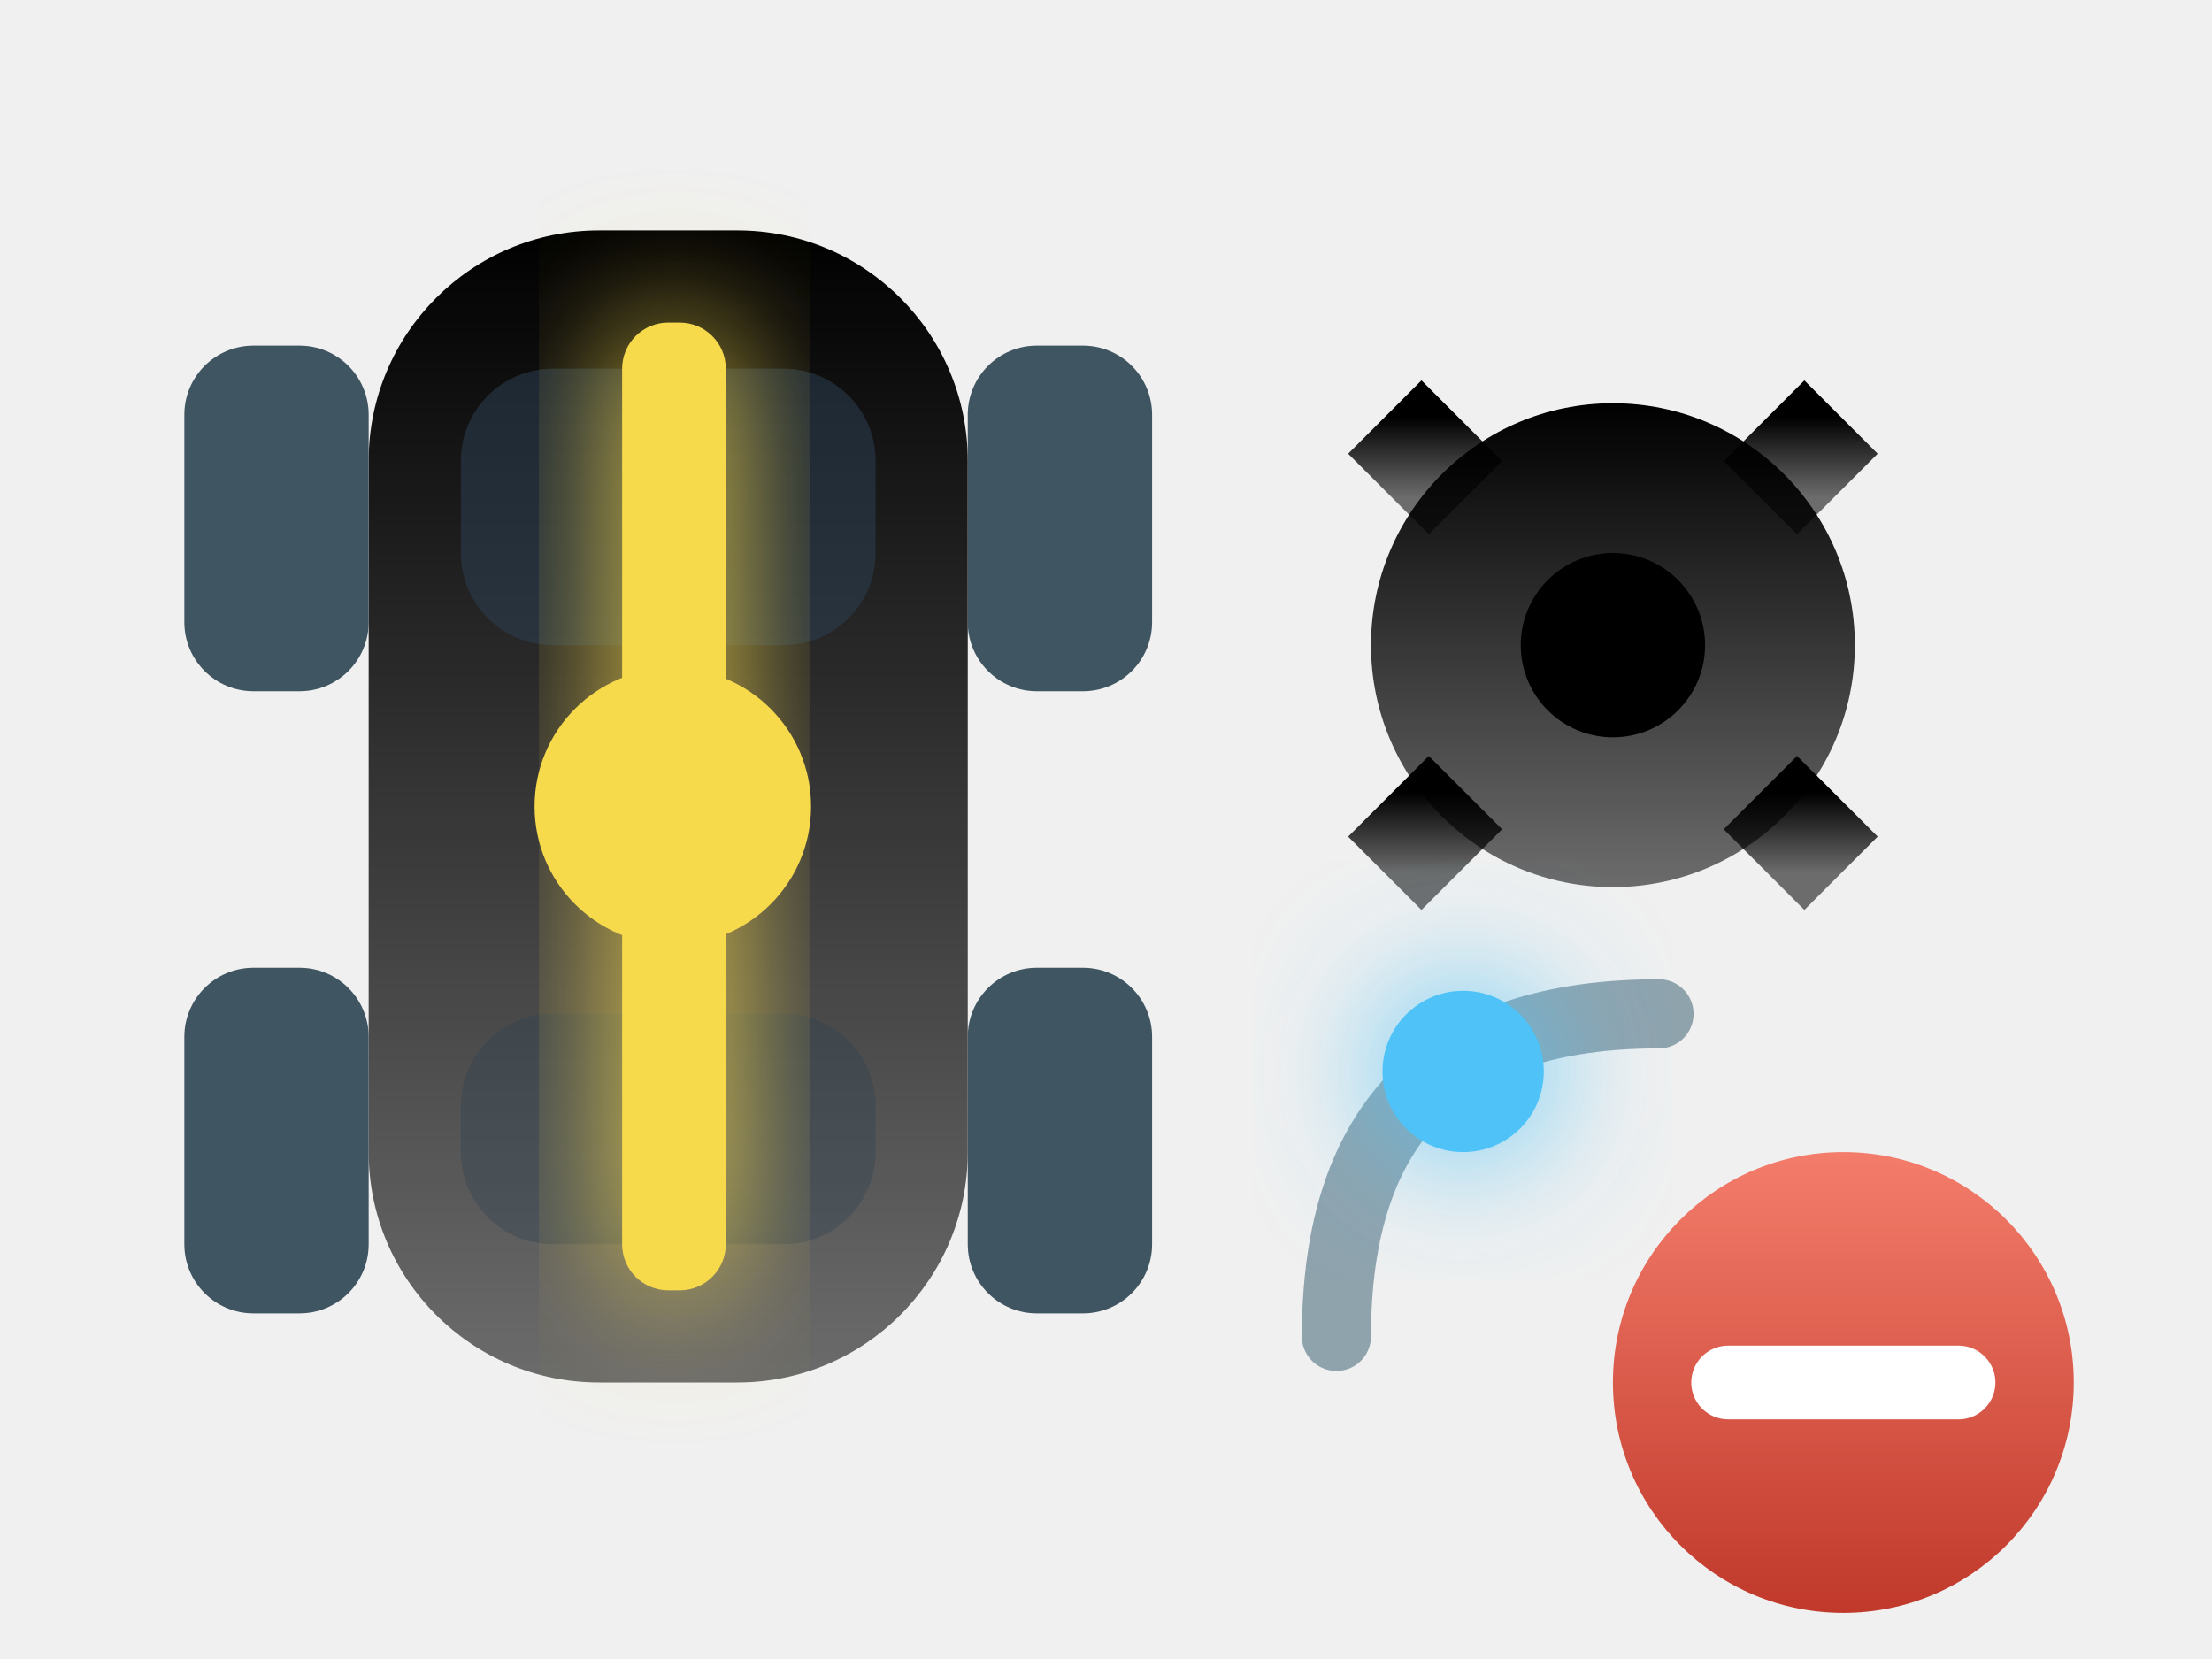
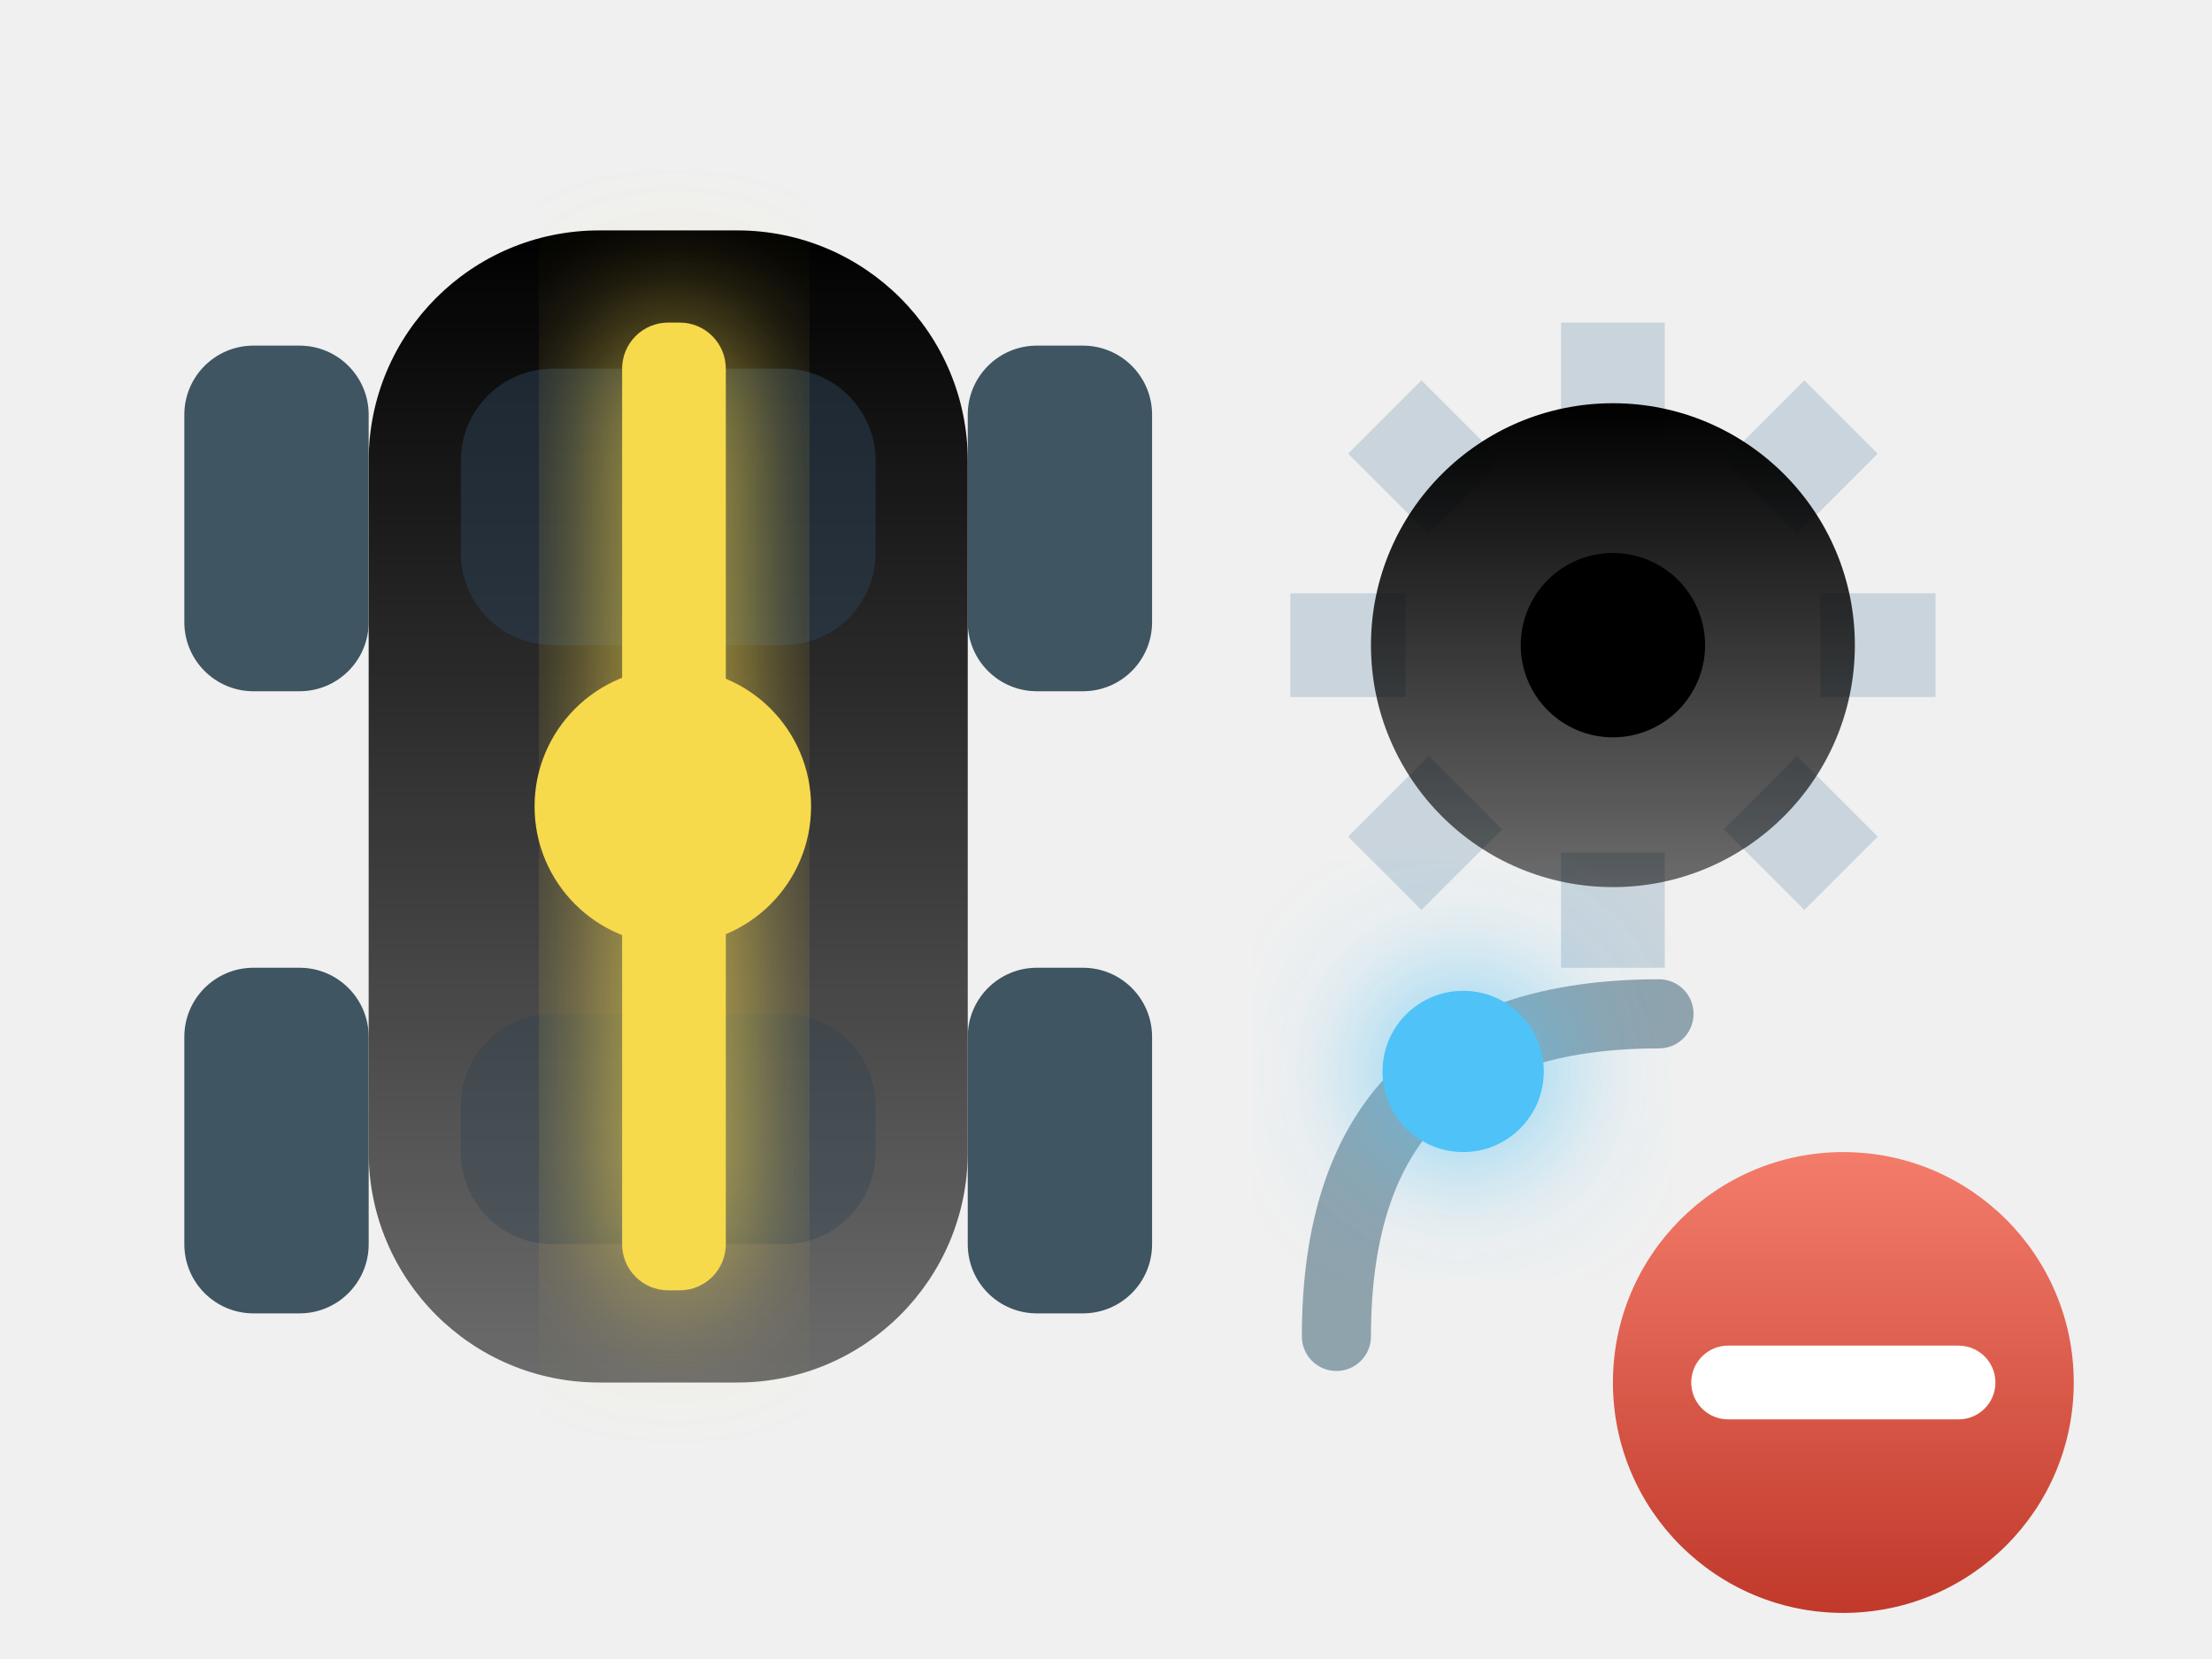
<svg xmlns="http://www.w3.org/2000/svg" viewBox="0 0 96 72">
  <defs>
    <linearGradient id="mtl" x1="0" y1="0" x2="0" y2="1">
      <stop stop-color="{{graphic1Color}}" />
      <stop offset="1" stop-color="{{graphic1Color}}" stop-opacity="0.55" />
    </linearGradient>
    <filter id="glow" x="-80%" y="-80%" width="260%" height="260%">
      <feGaussianBlur stdDeviation="3" />
    </filter>
    <linearGradient id="minusG" x1="0" y1="0" x2="0" y2="1">
      <stop stop-color="#f47c6a" />
      <stop offset="1" stop-color="#c0392b" />
    </linearGradient>
  </defs>
  <rect x="16" y="10" width="26" height="50" rx="10" fill="url(#mtl)" />
  <rect x="20" y="16" width="18" height="12" rx="4" fill="#2c3e50" opacity="0.55" />
  <rect x="20" y="44" width="18" height="10" rx="4" fill="#2c3e50" opacity="0.35" />
  <rect x="8" y="15" width="8" height="15" rx="3" fill="#3f5561" />
  <rect x="42" y="15" width="8" height="15" rx="3" fill="#3f5561" />
  <rect x="8" y="42" width="8" height="15" rx="3" fill="#3f5561" />
  <rect x="42" y="42" width="8" height="15" rx="3" fill="#3f5561" />
  <rect x="27" y="14" width="4.5" height="42" rx="2" fill="#f7d94c" filter="url(#glow)" />
  <rect x="27" y="14" width="4.5" height="42" rx="2" fill="#f7d94c" />
  <circle cx="29.2" cy="35" r="6" fill="#f7d94c" />
-   <line x1="79.0" y1="28.0" x2="84.0" y2="28.0" stroke="url(#mtl)" stroke-width="4.5" />
-   <line x1="76.4" y1="34.4" x2="79.9" y2="37.9" stroke="url(#mtl)" stroke-width="4.5" />
-   <line x1="70.0" y1="37.0" x2="70.0" y2="42.0" stroke="url(#mtl)" stroke-width="4.5" />
-   <line x1="63.6" y1="34.4" x2="60.1" y2="37.9" stroke="url(#mtl)" stroke-width="4.5" />
-   <line x1="61.0" y1="28.0" x2="56.0" y2="28.0" stroke="url(#mtl)" stroke-width="4.5" />
-   <line x1="63.6" y1="21.6" x2="60.1" y2="18.1" stroke="url(#mtl)" stroke-width="4.5" />
-   <line x1="70.0" y1="19.0" x2="70.0" y2="14.0" stroke="url(#mtl)" stroke-width="4.5" />
-   <line x1="76.4" y1="21.6" x2="79.9" y2="18.1" stroke="url(#mtl)" stroke-width="4.5" />
+   <line x1="79.0" y1="28.0" x2="84.0" y2="28.0" stroke="#c9d4dc" stroke-width="4.5" />
+   <line x1="76.4" y1="34.4" x2="79.9" y2="37.9" stroke="#c9d4dc" stroke-width="4.5" />
+   <line x1="70.0" y1="37.0" x2="70.0" y2="42.0" stroke="#c9d4dc" stroke-width="4.5" />
+   <line x1="63.6" y1="34.4" x2="60.1" y2="37.9" stroke="#c9d4dc" stroke-width="4.5" />
+   <line x1="61.0" y1="28.0" x2="56.0" y2="28.0" stroke="#c9d4dc" stroke-width="4.5" />
+   <line x1="63.6" y1="21.6" x2="60.1" y2="18.1" stroke="#c9d4dc" stroke-width="4.5" />
+   <line x1="70.0" y1="19.0" x2="70.0" y2="14.0" stroke="#c9d4dc" stroke-width="4.5" />
+   <line x1="76.4" y1="21.6" x2="79.9" y2="18.1" stroke="#c9d4dc" stroke-width="4.5" />
  <circle cx="70" cy="28" r="10.5" fill="url(#mtl)" />
  <circle cx="70" cy="28" r="4" fill="{{backgroundColor}}" />
  <path d="M58 58 Q58 44 72 44" fill="none" stroke="#8fa3ad" stroke-width="3" stroke-linecap="round" />
  <circle cx="63.5" cy="46.5" r="3.5" fill="#4fc3f7" filter="url(#glow)" />
  <circle cx="63.5" cy="46.5" r="3.5" fill="#4fc3f7" />
  <circle cx="80" cy="60" r="10" fill="url(#minusG)" stroke="{{backgroundColor}}" stroke-width="3" />
  <path d="M75 60h10" stroke="#ffffff" stroke-width="3.2" stroke-linecap="round" />
</svg>
